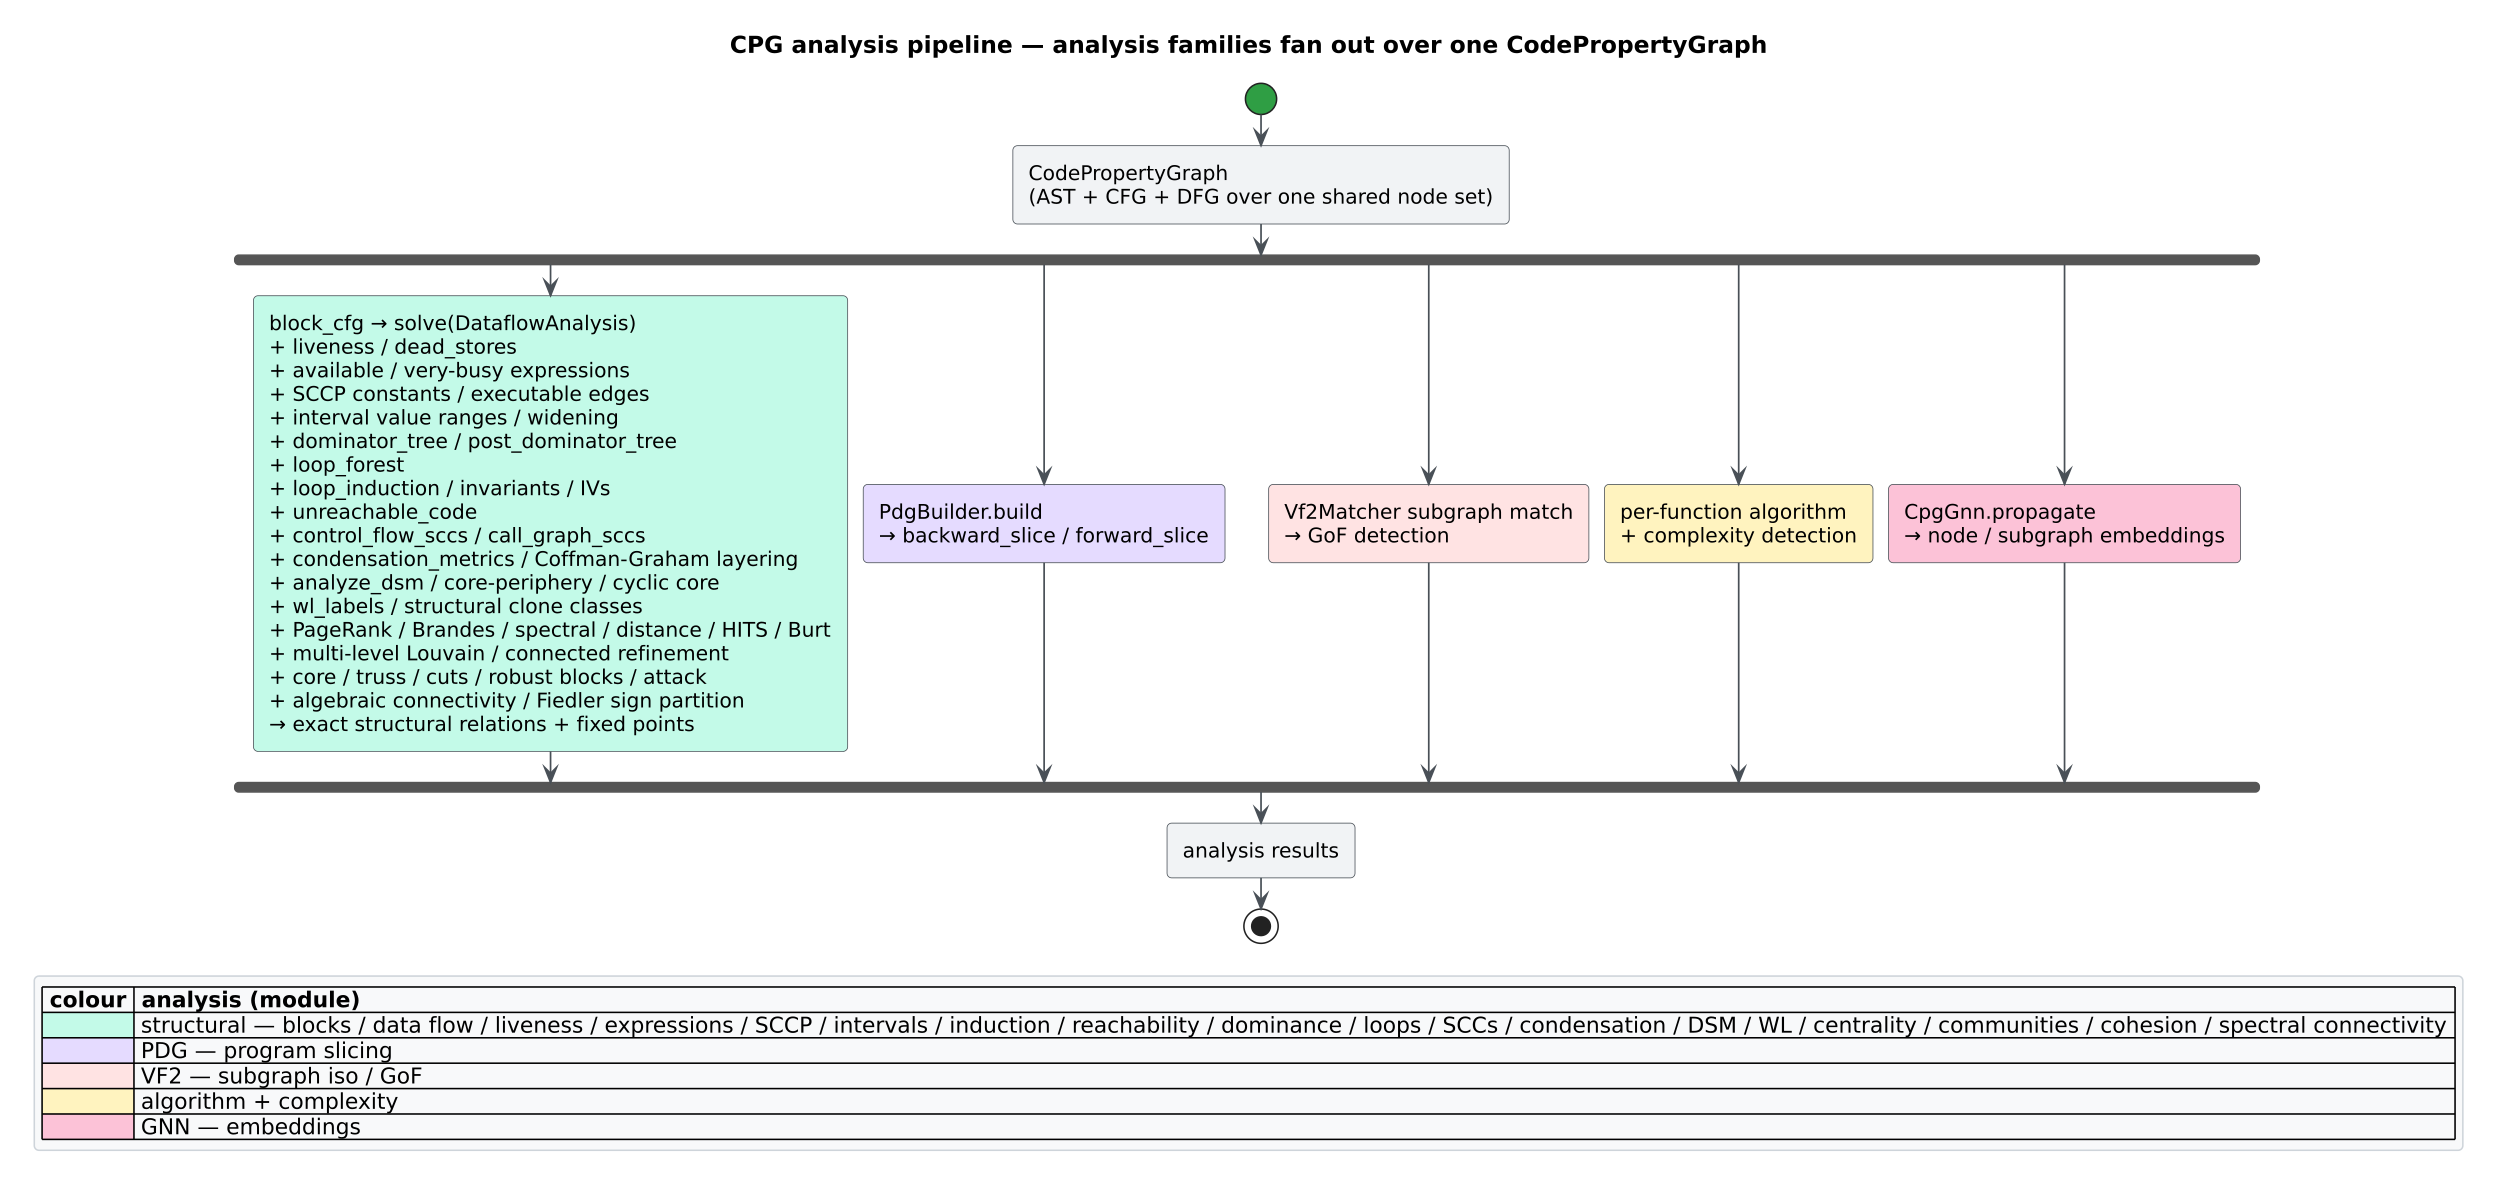
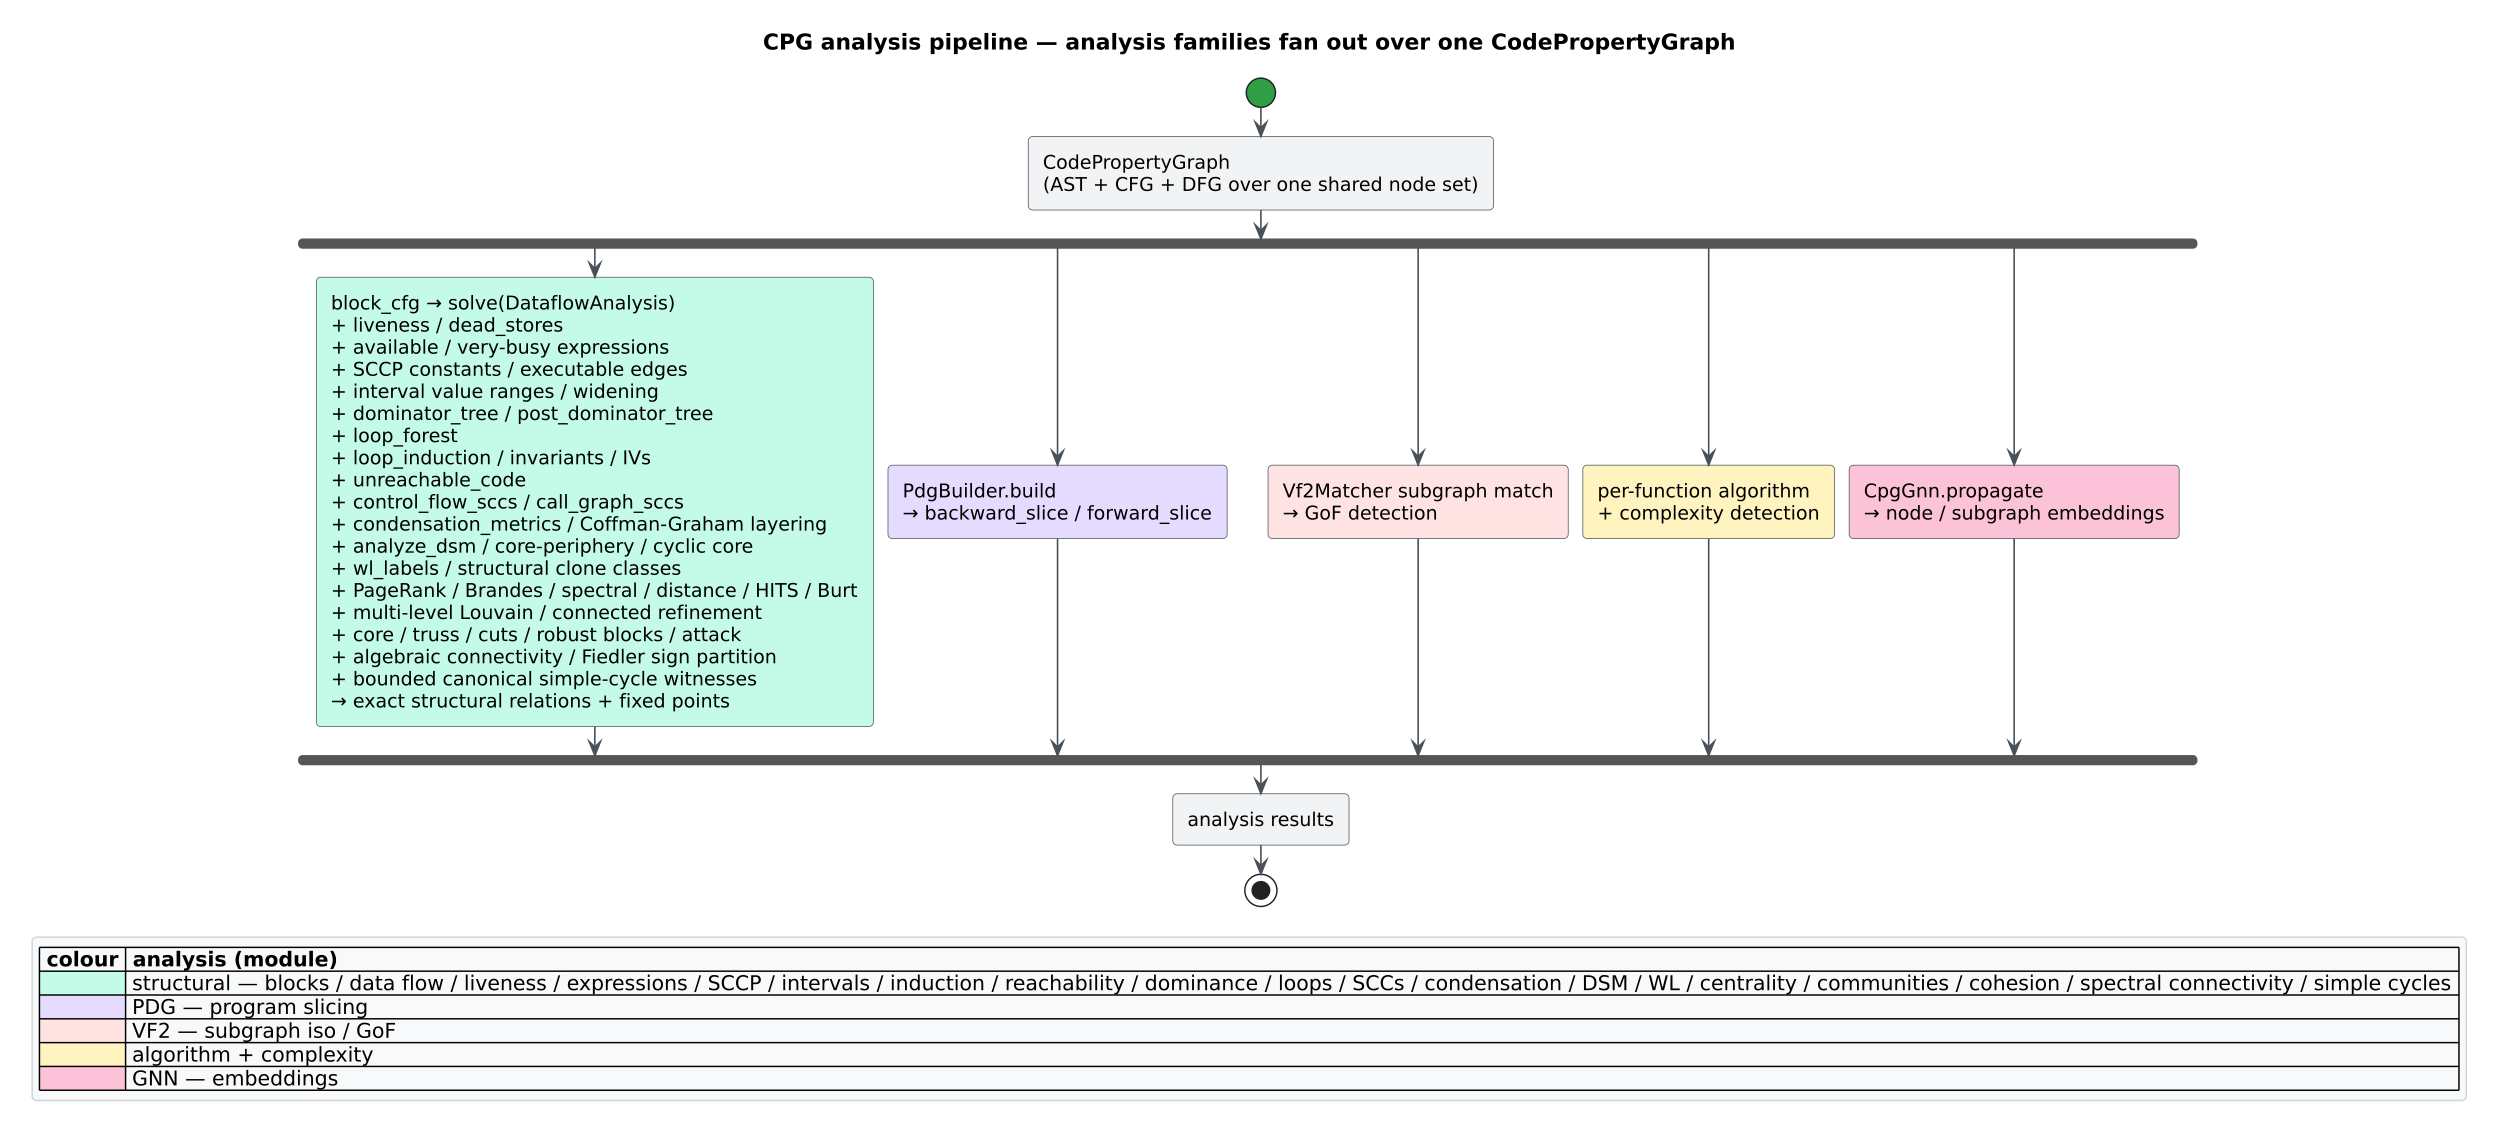
- <svg xmlns="http://www.w3.org/2000/svg" contentStyleType="text/css" data-diagram-type="ACTIVITY" height="762px" preserveAspectRatio="none" style="width:1604px;height:762px;background:#FFFFFF;" version="1.1" viewBox="0 0 1604 762" width="1604px" zoomAndPan="magnify">
+ <svg xmlns="http://www.w3.org/2000/svg" contentStyleType="text/css" data-diagram-type="ACTIVITY" height="777px" preserveAspectRatio="none" style="width:1711px;height:777px;background:#FFFFFF;" version="1.1" viewBox="0 0 1711 777" width="1711px" zoomAndPan="magnify">
  <defs />
  <g>
    <g class="title" data-source-line="2">
-       <text fill="#000000" font-family="'DejaVu Sans'" font-size="15" font-weight="700" lengthAdjust="spacing" textLength="665.662" x="468.25" y="33.923">CPG analysis pipeline — analysis families fan out over one CodePropertyGraph</text>
+       <text fill="#000000" font-family="'DejaVu Sans'" font-size="15" font-weight="700" lengthAdjust="spacing" textLength="665.662" x="522.128" y="33.923">CPG analysis pipeline — analysis families fan out over one CodePropertyGraph</text>
    </g>
-     <ellipse cx="809.081" cy="63.461" fill="#2F9E44" rx="10" ry="10" style="stroke:#222222;stroke-width:1;" />
-     <rect fill="#F1F3F5" height="50.266" rx="3" ry="3" style="stroke:#495057;stroke-width:0.5;" width="318.46" x="649.851" y="93.461" />
-     <text fill="#000000" font-family="'DejaVu Sans'" font-size="13" lengthAdjust="spacing" textLength="128.68" x="659.851" y="115.528">CodePropertyGraph</text>
-     <text fill="#000000" font-family="'DejaVu Sans'" font-size="13" lengthAdjust="spacing" textLength="298.46" x="659.851" y="130.661">(AST + CFG + DFG over one shared node set)</text>
-     <rect fill="#555555" height="6" rx="2.5" ry="2.5" style="stroke:#555555;stroke-width:1;" width="1298.927" x="150.617" y="163.727" />
-     <rect fill="#C3FAE8" height="292.391" rx="3" ry="3" style="stroke:#495057;stroke-width:0.5;" width="381.239" x="162.617" y="189.727" />
-     <text fill="#000000" font-family="'DejaVu Sans'" font-size="13" lengthAdjust="spacing" textLength="235.676" x="172.617" y="211.793">block_cfg → solve(DataflowAnalysis)</text>
-     <text fill="#000000" font-family="'DejaVu Sans'" font-size="13" lengthAdjust="spacing" textLength="159.275" x="172.617" y="226.926">+ liveness / dead_stores</text>
-     <text fill="#000000" font-family="'DejaVu Sans'" font-size="13" lengthAdjust="spacing" textLength="232.267" x="172.617" y="242.059">+ available / very-busy expressions</text>
-     <text fill="#000000" font-family="'DejaVu Sans'" font-size="13" lengthAdjust="spacing" textLength="244.74" x="172.617" y="257.192">+ SCCP constants / executable edges</text>
-     <text fill="#000000" font-family="'DejaVu Sans'" font-size="13" lengthAdjust="spacing" textLength="224.415" x="172.617" y="272.325">+ interval value ranges / widening</text>
-     <text fill="#000000" font-family="'DejaVu Sans'" font-size="13" lengthAdjust="spacing" textLength="262.285" x="172.617" y="287.457">+ dominator_tree / post_dominator_tree</text>
-     <text fill="#000000" font-family="'DejaVu Sans'" font-size="13" lengthAdjust="spacing" textLength="87.039" x="172.617" y="302.59">+ loop_forest</text>
-     <text fill="#000000" font-family="'DejaVu Sans'" font-size="13" lengthAdjust="spacing" textLength="219.019" x="172.617" y="317.723">+ loop_induction / invariants / IVs</text>
-     <text fill="#000000" font-family="'DejaVu Sans'" font-size="13" lengthAdjust="spacing" textLength="133.878" x="172.617" y="332.856">+ unreachable_code</text>
-     <text fill="#000000" font-family="'DejaVu Sans'" font-size="13" lengthAdjust="spacing" textLength="241.865" x="172.617" y="347.989">+ control_flow_sccs / call_graph_sccs</text>
-     <text fill="#000000" font-family="'DejaVu Sans'" font-size="13" lengthAdjust="spacing" textLength="339.123" x="172.617" y="363.122">+ condensation_metrics / Coffman-Graham layering</text>
-     <text fill="#000000" font-family="'DejaVu Sans'" font-size="13" lengthAdjust="spacing" textLength="289.606" x="172.617" y="378.254">+ analyze_dsm / core-periphery / cyclic core</text>
-     <text fill="#000000" font-family="'DejaVu Sans'" font-size="13" lengthAdjust="spacing" textLength="239.745" x="172.617" y="393.387">+ wl_labels / structural clone classes</text>
-     <text fill="#000000" font-family="'DejaVu Sans'" font-size="13" lengthAdjust="spacing" textLength="361.239" x="172.617" y="408.52">+ PageRank / Brandes / spectral / distance / HITS / Burt</text>
-     <text fill="#000000" font-family="'DejaVu Sans'" font-size="13" lengthAdjust="spacing" textLength="295.547" x="172.617" y="423.653">+ multi-level Louvain / connected refinement</text>
-     <text fill="#000000" font-family="'DejaVu Sans'" font-size="13" lengthAdjust="spacing" textLength="281.392" x="172.617" y="438.786">+ core / truss / cuts / robust blocks / attack</text>
-     <text fill="#000000" font-family="'DejaVu Sans'" font-size="13" lengthAdjust="spacing" textLength="306.09" x="172.617" y="453.918">+ algebraic connectivity / Fiedler sign partition</text>
-     <text fill="#000000" font-family="'DejaVu Sans'" font-size="13" lengthAdjust="spacing" textLength="273.997" x="172.617" y="469.051">→ exact structural relations + fixed points</text>
-     <rect fill="#E5DBFF" height="50.266" rx="3" ry="3" style="stroke:#495057;stroke-width:0.5;" width="232.113" x="553.856" y="310.789" />
-     <text fill="#000000" font-family="'DejaVu Sans'" font-size="13" lengthAdjust="spacing" textLength="106.418" x="563.856" y="332.856">PdgBuilder.build</text>
-     <text fill="#000000" font-family="'DejaVu Sans'" font-size="13" lengthAdjust="spacing" textLength="212.113" x="563.856" y="347.989">→ backward_slice / forward_slice</text>
-     <rect fill="#FFE3E3" height="50.266" rx="3" ry="3" style="stroke:#495057;stroke-width:0.5;" width="205.447" x="813.97" y="310.789" />
-     <text fill="#000000" font-family="'DejaVu Sans'" font-size="13" lengthAdjust="spacing" textLength="185.447" x="823.97" y="332.856">Vf2Matcher subgraph match</text>
-     <text fill="#000000" font-family="'DejaVu Sans'" font-size="13" lengthAdjust="spacing" textLength="106.057" x="823.97" y="347.989">→ GoF detection</text>
-     <rect fill="#FFF3BF" height="50.266" rx="3" ry="3" style="stroke:#495057;stroke-width:0.5;" width="172.274" x="1029.416" y="310.789" />
-     <text fill="#000000" font-family="'DejaVu Sans'" font-size="13" lengthAdjust="spacing" textLength="146.263" x="1039.416" y="332.856">per-function algorithm</text>
-     <text fill="#000000" font-family="'DejaVu Sans'" font-size="13" lengthAdjust="spacing" textLength="152.274" x="1039.416" y="347.989">+ complexity detection</text>
-     <rect fill="#FCC2D7" height="50.266" rx="3" ry="3" style="stroke:#495057;stroke-width:0.5;" width="225.855" x="1211.69" y="310.789" />
-     <text fill="#000000" font-family="'DejaVu Sans'" font-size="13" lengthAdjust="spacing" textLength="123.348" x="1221.69" y="332.856">CpgGnn.propagate</text>
-     <text fill="#000000" font-family="'DejaVu Sans'" font-size="13" lengthAdjust="spacing" textLength="205.855" x="1221.69" y="347.989">→ node / subgraph embeddings</text>
-     <rect fill="#555555" height="6" rx="2.5" ry="2.5" style="stroke:#555555;stroke-width:1;" width="1298.927" x="150.617" y="502.117" />
-     <rect fill="#F1F3F5" height="35.133" rx="3" ry="3" style="stroke:#495057;stroke-width:0.5;" width="120.604" x="748.779" y="528.117" />
-     <text fill="#000000" font-family="'DejaVu Sans'" font-size="13" lengthAdjust="spacing" textLength="100.604" x="758.779" y="550.184">analysis results</text>
-     <ellipse cx="809.081" cy="594.25" fill="none" rx="11" ry="11" style="stroke:#222222;stroke-width:1;" />
-     <ellipse cx="809.081" cy="594.25" fill="#222222" rx="6" ry="6" style="stroke:#222222;stroke-width:1;" />
-     <line style="stroke:#495057;stroke-width:1.1;" x1="809.081" x2="809.081" y1="73.461" y2="93.461" />
-     <polygon fill="#495057" points="805.081,83.461,809.081,93.461,813.081,83.461,809.081,87.461" style="stroke:#495057;stroke-width:1;stroke-linejoin:miter;stroke-miterlimit:10;" />
-     <line style="stroke:#495057;stroke-width:1.1;" x1="353.237" x2="353.237" y1="169.727" y2="189.727" />
-     <polygon fill="#495057" points="349.237,179.727,353.237,189.727,357.237,179.727,353.237,183.727" style="stroke:#495057;stroke-width:1;stroke-linejoin:miter;stroke-miterlimit:10;" />
-     <line style="stroke:#495057;stroke-width:1.1;" x1="669.913" x2="669.913" y1="169.727" y2="310.789" />
-     <polygon fill="#495057" points="665.913,300.789,669.913,310.789,673.913,300.789,669.913,304.789" style="stroke:#495057;stroke-width:1;stroke-linejoin:miter;stroke-miterlimit:10;" />
-     <line style="stroke:#495057;stroke-width:1.1;" x1="916.693" x2="916.693" y1="169.727" y2="310.789" />
-     <polygon fill="#495057" points="912.693,300.789,916.693,310.789,920.693,300.789,916.693,304.789" style="stroke:#495057;stroke-width:1;stroke-linejoin:miter;stroke-miterlimit:10;" />
-     <line style="stroke:#495057;stroke-width:1.1;" x1="1115.553" x2="1115.553" y1="169.727" y2="310.789" />
-     <polygon fill="#495057" points="1111.553,300.789,1115.553,310.789,1119.553,300.789,1115.553,304.789" style="stroke:#495057;stroke-width:1;stroke-linejoin:miter;stroke-miterlimit:10;" />
-     <line style="stroke:#495057;stroke-width:1.1;" x1="1324.617" x2="1324.617" y1="169.727" y2="310.789" />
-     <polygon fill="#495057" points="1320.617,300.789,1324.617,310.789,1328.617,300.789,1324.617,304.789" style="stroke:#495057;stroke-width:1;stroke-linejoin:miter;stroke-miterlimit:10;" />
-     <line style="stroke:#495057;stroke-width:1.1;" x1="353.237" x2="353.237" y1="482.117" y2="502.117" />
-     <polygon fill="#495057" points="349.237,492.117,353.237,502.117,357.237,492.117,353.237,496.117" style="stroke:#495057;stroke-width:1;stroke-linejoin:miter;stroke-miterlimit:10;" />
-     <line style="stroke:#495057;stroke-width:1.1;" x1="669.913" x2="669.913" y1="361.055" y2="502.117" />
-     <polygon fill="#495057" points="665.913,492.117,669.913,502.117,673.913,492.117,669.913,496.117" style="stroke:#495057;stroke-width:1;stroke-linejoin:miter;stroke-miterlimit:10;" />
-     <line style="stroke:#495057;stroke-width:1.1;" x1="916.693" x2="916.693" y1="361.055" y2="502.117" />
-     <polygon fill="#495057" points="912.693,492.117,916.693,502.117,920.693,492.117,916.693,496.117" style="stroke:#495057;stroke-width:1;stroke-linejoin:miter;stroke-miterlimit:10;" />
-     <line style="stroke:#495057;stroke-width:1.1;" x1="1115.553" x2="1115.553" y1="361.055" y2="502.117" />
-     <polygon fill="#495057" points="1111.553,492.117,1115.553,502.117,1119.553,492.117,1115.553,496.117" style="stroke:#495057;stroke-width:1;stroke-linejoin:miter;stroke-miterlimit:10;" />
-     <line style="stroke:#495057;stroke-width:1.1;" x1="1324.617" x2="1324.617" y1="361.055" y2="502.117" />
-     <polygon fill="#495057" points="1320.617,492.117,1324.617,502.117,1328.617,492.117,1324.617,496.117" style="stroke:#495057;stroke-width:1;stroke-linejoin:miter;stroke-miterlimit:10;" />
-     <line style="stroke:#495057;stroke-width:1.1;" x1="809.081" x2="809.081" y1="143.727" y2="163.727" />
-     <polygon fill="#495057" points="805.081,153.727,809.081,163.727,813.081,153.727,809.081,157.727" style="stroke:#495057;stroke-width:1;stroke-linejoin:miter;stroke-miterlimit:10;" />
-     <line style="stroke:#495057;stroke-width:1.1;" x1="809.081" x2="809.081" y1="508.117" y2="528.117" />
-     <polygon fill="#495057" points="805.081,518.117,809.081,528.117,813.081,518.117,809.081,522.117" style="stroke:#495057;stroke-width:1;stroke-linejoin:miter;stroke-miterlimit:10;" />
-     <line style="stroke:#495057;stroke-width:1.1;" x1="809.081" x2="809.081" y1="563.25" y2="583.25" />
-     <polygon fill="#495057" points="805.081,573.25,809.081,583.25,813.081,573.25,809.081,577.25" style="stroke:#495057;stroke-width:1;stroke-linejoin:miter;stroke-miterlimit:10;" />
-     <g class="legend" data-source-line="40">
-       <rect fill="#F8F9FA" height="111.781" rx="3" ry="3" style="stroke:#CED4DA;stroke-width:1;" width="1558.162" x="22" y="626.25" />
-       <text fill="#000000" font-family="'DejaVu Sans'" font-size="14" font-weight="700" lengthAdjust="spacing" textLength="49.205" x="31.874" y="646.245">colour</text>
-       <text fill="#000000" font-family="'DejaVu Sans'" font-size="14" font-weight="700" lengthAdjust="spacing" textLength="140.41" x="90.827" y="646.245">analysis (module)</text>
-       <rect fill="#C3FAE8" height="16.297" style="stroke:none;stroke-width:1;" width="58.953" x="27" y="649.547" />
-       <text fill="#000000" font-family="'DejaVu Sans'" font-size="14" lengthAdjust="spacing" textLength="4.45" x="27" y="662.542"> </text>
-       <text fill="#000000" font-family="'DejaVu Sans'" font-size="14" lengthAdjust="spacing" textLength="1480.309" x="90.403" y="662.542">structural — blocks / data flow / liveness / expressions / SCCP / intervals / induction / reachability / dominance / loops / SCCs / condensation / DSM / WL / centrality / communities / cohesion / spectral connectivity</text>
-       <rect fill="#E5DBFF" height="16.297" style="stroke:none;stroke-width:1;" width="58.953" x="27" y="665.844" />
-       <text fill="#000000" font-family="'DejaVu Sans'" font-size="14" lengthAdjust="spacing" textLength="4.45" x="27" y="678.839"> </text>
-       <text fill="#000000" font-family="'DejaVu Sans'" font-size="14" lengthAdjust="spacing" textLength="161.909" x="90.403" y="678.839">PDG — program slicing</text>
-       <rect fill="#FFE3E3" height="16.297" style="stroke:none;stroke-width:1;" width="58.953" x="27" y="682.141" />
-       <text fill="#000000" font-family="'DejaVu Sans'" font-size="14" lengthAdjust="spacing" textLength="4.45" x="27" y="695.136"> </text>
-       <text fill="#000000" font-family="'DejaVu Sans'" font-size="14" lengthAdjust="spacing" textLength="180.756" x="90.403" y="695.136">VF2 — subgraph iso / GoF</text>
-       <rect fill="#FFF3BF" height="16.297" style="stroke:none;stroke-width:1;" width="58.953" x="27" y="698.438" />
-       <text fill="#000000" font-family="'DejaVu Sans'" font-size="14" lengthAdjust="spacing" textLength="4.45" x="27" y="711.433"> </text>
-       <text fill="#000000" font-family="'DejaVu Sans'" font-size="14" lengthAdjust="spacing" textLength="165.436" x="90.403" y="711.433">algorithm + complexity</text>
-       <rect fill="#FCC2D7" height="16.297" style="stroke:none;stroke-width:1;" width="58.953" x="27" y="714.734" />
-       <text fill="#000000" font-family="'DejaVu Sans'" font-size="14" lengthAdjust="spacing" textLength="4.45" x="27" y="727.73"> </text>
-       <text fill="#000000" font-family="'DejaVu Sans'" font-size="14" lengthAdjust="spacing" textLength="141.162" x="90.403" y="727.73">GNN — embeddings</text>
-       <line style="stroke:#000000;stroke-width:1;" x1="27" x2="1575.162" y1="633.25" y2="633.25" />
-       <line style="stroke:#000000;stroke-width:1;" x1="27" x2="1575.162" y1="649.547" y2="649.547" />
-       <line style="stroke:#000000;stroke-width:1;" x1="27" x2="1575.162" y1="665.844" y2="665.844" />
-       <line style="stroke:#000000;stroke-width:1;" x1="27" x2="1575.162" y1="682.141" y2="682.141" />
-       <line style="stroke:#000000;stroke-width:1;" x1="27" x2="1575.162" y1="698.438" y2="698.438" />
-       <line style="stroke:#000000;stroke-width:1;" x1="27" x2="1575.162" y1="714.734" y2="714.734" />
-       <line style="stroke:#000000;stroke-width:1;" x1="27" x2="1575.162" y1="731.031" y2="731.031" />
-       <line style="stroke:#000000;stroke-width:1;" x1="27" x2="27" y1="633.25" y2="731.031" />
-       <line style="stroke:#000000;stroke-width:1;" x1="85.953" x2="85.953" y1="633.25" y2="731.031" />
-       <line style="stroke:#000000;stroke-width:1;" x1="1575.162" x2="1575.162" y1="633.25" y2="731.031" />
+     <ellipse cx="862.958" cy="63.461" fill="#2F9E44" rx="10" ry="10" style="stroke:#222222;stroke-width:1;" />
+     <rect fill="#F1F3F5" height="50.266" rx="3" ry="3" style="stroke:#495057;stroke-width:0.5;" width="318.46" x="703.728" y="93.461" />
+     <text fill="#000000" font-family="'DejaVu Sans'" font-size="13" lengthAdjust="spacing" textLength="128.68" x="713.728" y="115.528">CodePropertyGraph</text>
+     <text fill="#000000" font-family="'DejaVu Sans'" font-size="13" lengthAdjust="spacing" textLength="298.46" x="713.728" y="130.661">(AST + CFG + DFG over one shared node set)</text>
+     <rect fill="#555555" height="6" rx="2.5" ry="2.5" style="stroke:#555555;stroke-width:1;" width="1298.927" x="204.495" y="163.727" />
+     <rect fill="#C3FAE8" height="307.523" rx="3" ry="3" style="stroke:#495057;stroke-width:0.5;" width="381.239" x="216.495" y="189.727" />
+     <text fill="#000000" font-family="'DejaVu Sans'" font-size="13" lengthAdjust="spacing" textLength="235.676" x="226.495" y="211.793">block_cfg → solve(DataflowAnalysis)</text>
+     <text fill="#000000" font-family="'DejaVu Sans'" font-size="13" lengthAdjust="spacing" textLength="159.275" x="226.495" y="226.926">+ liveness / dead_stores</text>
+     <text fill="#000000" font-family="'DejaVu Sans'" font-size="13" lengthAdjust="spacing" textLength="232.267" x="226.495" y="242.059">+ available / very-busy expressions</text>
+     <text fill="#000000" font-family="'DejaVu Sans'" font-size="13" lengthAdjust="spacing" textLength="244.74" x="226.495" y="257.192">+ SCCP constants / executable edges</text>
+     <text fill="#000000" font-family="'DejaVu Sans'" font-size="13" lengthAdjust="spacing" textLength="224.415" x="226.495" y="272.325">+ interval value ranges / widening</text>
+     <text fill="#000000" font-family="'DejaVu Sans'" font-size="13" lengthAdjust="spacing" textLength="262.285" x="226.495" y="287.457">+ dominator_tree / post_dominator_tree</text>
+     <text fill="#000000" font-family="'DejaVu Sans'" font-size="13" lengthAdjust="spacing" textLength="87.039" x="226.495" y="302.59">+ loop_forest</text>
+     <text fill="#000000" font-family="'DejaVu Sans'" font-size="13" lengthAdjust="spacing" textLength="219.019" x="226.495" y="317.723">+ loop_induction / invariants / IVs</text>
+     <text fill="#000000" font-family="'DejaVu Sans'" font-size="13" lengthAdjust="spacing" textLength="133.878" x="226.495" y="332.856">+ unreachable_code</text>
+     <text fill="#000000" font-family="'DejaVu Sans'" font-size="13" lengthAdjust="spacing" textLength="241.865" x="226.495" y="347.989">+ control_flow_sccs / call_graph_sccs</text>
+     <text fill="#000000" font-family="'DejaVu Sans'" font-size="13" lengthAdjust="spacing" textLength="339.123" x="226.495" y="363.122">+ condensation_metrics / Coffman-Graham layering</text>
+     <text fill="#000000" font-family="'DejaVu Sans'" font-size="13" lengthAdjust="spacing" textLength="289.606" x="226.495" y="378.254">+ analyze_dsm / core-periphery / cyclic core</text>
+     <text fill="#000000" font-family="'DejaVu Sans'" font-size="13" lengthAdjust="spacing" textLength="239.745" x="226.495" y="393.387">+ wl_labels / structural clone classes</text>
+     <text fill="#000000" font-family="'DejaVu Sans'" font-size="13" lengthAdjust="spacing" textLength="361.239" x="226.495" y="408.52">+ PageRank / Brandes / spectral / distance / HITS / Burt</text>
+     <text fill="#000000" font-family="'DejaVu Sans'" font-size="13" lengthAdjust="spacing" textLength="295.547" x="226.495" y="423.653">+ multi-level Louvain / connected refinement</text>
+     <text fill="#000000" font-family="'DejaVu Sans'" font-size="13" lengthAdjust="spacing" textLength="281.392" x="226.495" y="438.786">+ core / truss / cuts / robust blocks / attack</text>
+     <text fill="#000000" font-family="'DejaVu Sans'" font-size="13" lengthAdjust="spacing" textLength="306.09" x="226.495" y="453.918">+ algebraic connectivity / Fiedler sign partition</text>
+     <text fill="#000000" font-family="'DejaVu Sans'" font-size="13" lengthAdjust="spacing" textLength="291.586" x="226.495" y="469.051">+ bounded canonical simple-cycle witnesses</text>
+     <text fill="#000000" font-family="'DejaVu Sans'" font-size="13" lengthAdjust="spacing" textLength="273.997" x="226.495" y="484.184">→ exact structural relations + fixed points</text>
+     <rect fill="#E5DBFF" height="50.266" rx="3" ry="3" style="stroke:#495057;stroke-width:0.5;" width="232.113" x="607.734" y="318.356" />
+     <text fill="#000000" font-family="'DejaVu Sans'" font-size="13" lengthAdjust="spacing" textLength="106.418" x="617.734" y="340.422">PdgBuilder.build</text>
+     <text fill="#000000" font-family="'DejaVu Sans'" font-size="13" lengthAdjust="spacing" textLength="212.113" x="617.734" y="355.555">→ backward_slice / forward_slice</text>
+     <rect fill="#FFE3E3" height="50.266" rx="3" ry="3" style="stroke:#495057;stroke-width:0.5;" width="205.447" x="867.847" y="318.356" />
+     <text fill="#000000" font-family="'DejaVu Sans'" font-size="13" lengthAdjust="spacing" textLength="185.447" x="877.847" y="340.422">Vf2Matcher subgraph match</text>
+     <text fill="#000000" font-family="'DejaVu Sans'" font-size="13" lengthAdjust="spacing" textLength="106.057" x="877.847" y="355.555">→ GoF detection</text>
+     <rect fill="#FFF3BF" height="50.266" rx="3" ry="3" style="stroke:#495057;stroke-width:0.5;" width="172.274" x="1083.294" y="318.356" />
+     <text fill="#000000" font-family="'DejaVu Sans'" font-size="13" lengthAdjust="spacing" textLength="146.263" x="1093.294" y="340.422">per-function algorithm</text>
+     <text fill="#000000" font-family="'DejaVu Sans'" font-size="13" lengthAdjust="spacing" textLength="152.274" x="1093.294" y="355.555">+ complexity detection</text>
+     <rect fill="#FCC2D7" height="50.266" rx="3" ry="3" style="stroke:#495057;stroke-width:0.5;" width="225.855" x="1265.568" y="318.356" />
+     <text fill="#000000" font-family="'DejaVu Sans'" font-size="13" lengthAdjust="spacing" textLength="123.348" x="1275.568" y="340.422">CpgGnn.propagate</text>
+     <text fill="#000000" font-family="'DejaVu Sans'" font-size="13" lengthAdjust="spacing" textLength="205.855" x="1275.568" y="355.555">→ node / subgraph embeddings</text>
+     <rect fill="#555555" height="6" rx="2.5" ry="2.5" style="stroke:#555555;stroke-width:1;" width="1298.927" x="204.495" y="517.25" />
+     <rect fill="#F1F3F5" height="35.133" rx="3" ry="3" style="stroke:#495057;stroke-width:0.5;" width="120.604" x="802.657" y="543.25" />
+     <text fill="#000000" font-family="'DejaVu Sans'" font-size="13" lengthAdjust="spacing" textLength="100.604" x="812.657" y="565.317">analysis results</text>
+     <ellipse cx="862.958" cy="609.383" fill="none" rx="11" ry="11" style="stroke:#222222;stroke-width:1;" />
+     <ellipse cx="862.958" cy="609.383" fill="#222222" rx="6" ry="6" style="stroke:#222222;stroke-width:1;" />
+     <line style="stroke:#495057;stroke-width:1.1;" x1="862.958" x2="862.958" y1="73.461" y2="93.461" />
+     <polygon fill="#495057" points="858.958,83.461,862.958,93.461,866.958,83.461,862.958,87.461" style="stroke:#495057;stroke-width:1;stroke-linejoin:miter;stroke-miterlimit:10;" />
+     <line style="stroke:#495057;stroke-width:1.1;" x1="407.114" x2="407.114" y1="169.727" y2="189.727" />
+     <polygon fill="#495057" points="403.114,179.727,407.114,189.727,411.114,179.727,407.114,183.727" style="stroke:#495057;stroke-width:1;stroke-linejoin:miter;stroke-miterlimit:10;" />
+     <line style="stroke:#495057;stroke-width:1.1;" x1="723.79" x2="723.79" y1="169.727" y2="318.356" />
+     <polygon fill="#495057" points="719.79,308.356,723.79,318.356,727.79,308.356,723.79,312.356" style="stroke:#495057;stroke-width:1;stroke-linejoin:miter;stroke-miterlimit:10;" />
+     <line style="stroke:#495057;stroke-width:1.1;" x1="970.57" x2="970.57" y1="169.727" y2="318.356" />
+     <polygon fill="#495057" points="966.57,308.356,970.57,318.356,974.57,308.356,970.57,312.356" style="stroke:#495057;stroke-width:1;stroke-linejoin:miter;stroke-miterlimit:10;" />
+     <line style="stroke:#495057;stroke-width:1.1;" x1="1169.431" x2="1169.431" y1="169.727" y2="318.356" />
+     <polygon fill="#495057" points="1165.431,308.356,1169.431,318.356,1173.431,308.356,1169.431,312.356" style="stroke:#495057;stroke-width:1;stroke-linejoin:miter;stroke-miterlimit:10;" />
+     <line style="stroke:#495057;stroke-width:1.1;" x1="1378.495" x2="1378.495" y1="169.727" y2="318.356" />
+     <polygon fill="#495057" points="1374.495,308.356,1378.495,318.356,1382.495,308.356,1378.495,312.356" style="stroke:#495057;stroke-width:1;stroke-linejoin:miter;stroke-miterlimit:10;" />
+     <line style="stroke:#495057;stroke-width:1.1;" x1="407.114" x2="407.114" y1="497.25" y2="517.25" />
+     <polygon fill="#495057" points="403.114,507.25,407.114,517.25,411.114,507.25,407.114,511.25" style="stroke:#495057;stroke-width:1;stroke-linejoin:miter;stroke-miterlimit:10;" />
+     <line style="stroke:#495057;stroke-width:1.1;" x1="723.79" x2="723.79" y1="368.621" y2="517.25" />
+     <polygon fill="#495057" points="719.79,507.25,723.79,517.25,727.79,507.25,723.79,511.25" style="stroke:#495057;stroke-width:1;stroke-linejoin:miter;stroke-miterlimit:10;" />
+     <line style="stroke:#495057;stroke-width:1.1;" x1="970.57" x2="970.57" y1="368.621" y2="517.25" />
+     <polygon fill="#495057" points="966.57,507.25,970.57,517.25,974.57,507.25,970.57,511.25" style="stroke:#495057;stroke-width:1;stroke-linejoin:miter;stroke-miterlimit:10;" />
+     <line style="stroke:#495057;stroke-width:1.1;" x1="1169.431" x2="1169.431" y1="368.621" y2="517.25" />
+     <polygon fill="#495057" points="1165.431,507.25,1169.431,517.25,1173.431,507.25,1169.431,511.25" style="stroke:#495057;stroke-width:1;stroke-linejoin:miter;stroke-miterlimit:10;" />
+     <line style="stroke:#495057;stroke-width:1.1;" x1="1378.495" x2="1378.495" y1="368.621" y2="517.25" />
+     <polygon fill="#495057" points="1374.495,507.25,1378.495,517.25,1382.495,507.25,1378.495,511.25" style="stroke:#495057;stroke-width:1;stroke-linejoin:miter;stroke-miterlimit:10;" />
+     <line style="stroke:#495057;stroke-width:1.1;" x1="862.958" x2="862.958" y1="143.727" y2="163.727" />
+     <polygon fill="#495057" points="858.958,153.727,862.958,163.727,866.958,153.727,862.958,157.727" style="stroke:#495057;stroke-width:1;stroke-linejoin:miter;stroke-miterlimit:10;" />
+     <line style="stroke:#495057;stroke-width:1.1;" x1="862.958" x2="862.958" y1="523.25" y2="543.25" />
+     <polygon fill="#495057" points="858.958,533.25,862.958,543.25,866.958,533.25,862.958,537.25" style="stroke:#495057;stroke-width:1;stroke-linejoin:miter;stroke-miterlimit:10;" />
+     <line style="stroke:#495057;stroke-width:1.1;" x1="862.958" x2="862.958" y1="578.383" y2="598.383" />
+     <polygon fill="#495057" points="858.958,588.383,862.958,598.383,866.958,588.383,862.958,592.383" style="stroke:#495057;stroke-width:1;stroke-linejoin:miter;stroke-miterlimit:10;" />
+     <g class="legend" data-source-line="41">
+       <rect fill="#F8F9FA" height="111.781" rx="3" ry="3" style="stroke:#CED4DA;stroke-width:1;" width="1665.917" x="22" y="641.383" />
+       <text fill="#000000" font-family="'DejaVu Sans'" font-size="14" font-weight="700" lengthAdjust="spacing" textLength="49.205" x="31.874" y="661.378">colour</text>
+       <text fill="#000000" font-family="'DejaVu Sans'" font-size="14" font-weight="700" lengthAdjust="spacing" textLength="140.41" x="90.827" y="661.378">analysis (module)</text>
+       <rect fill="#C3FAE8" height="16.297" style="stroke:none;stroke-width:1;" width="58.953" x="27" y="664.68" />
+       <text fill="#000000" font-family="'DejaVu Sans'" font-size="14" lengthAdjust="spacing" textLength="4.45" x="27" y="677.675"> </text>
+       <text fill="#000000" font-family="'DejaVu Sans'" font-size="14" lengthAdjust="spacing" textLength="1588.063" x="90.403" y="677.675">structural — blocks / data flow / liveness / expressions / SCCP / intervals / induction / reachability / dominance / loops / SCCs / condensation / DSM / WL / centrality / communities / cohesion / spectral connectivity / simple cycles</text>
+       <rect fill="#E5DBFF" height="16.297" style="stroke:none;stroke-width:1;" width="58.953" x="27" y="680.977" />
+       <text fill="#000000" font-family="'DejaVu Sans'" font-size="14" lengthAdjust="spacing" textLength="4.45" x="27" y="693.972"> </text>
+       <text fill="#000000" font-family="'DejaVu Sans'" font-size="14" lengthAdjust="spacing" textLength="161.909" x="90.403" y="693.972">PDG — program slicing</text>
+       <rect fill="#FFE3E3" height="16.297" style="stroke:none;stroke-width:1;" width="58.953" x="27" y="697.273" />
+       <text fill="#000000" font-family="'DejaVu Sans'" font-size="14" lengthAdjust="spacing" textLength="4.45" x="27" y="710.269"> </text>
+       <text fill="#000000" font-family="'DejaVu Sans'" font-size="14" lengthAdjust="spacing" textLength="180.756" x="90.403" y="710.269">VF2 — subgraph iso / GoF</text>
+       <rect fill="#FFF3BF" height="16.297" style="stroke:none;stroke-width:1;" width="58.953" x="27" y="713.57" />
+       <text fill="#000000" font-family="'DejaVu Sans'" font-size="14" lengthAdjust="spacing" textLength="4.45" x="27" y="726.565"> </text>
+       <text fill="#000000" font-family="'DejaVu Sans'" font-size="14" lengthAdjust="spacing" textLength="165.436" x="90.403" y="726.565">algorithm + complexity</text>
+       <rect fill="#FCC2D7" height="16.297" style="stroke:none;stroke-width:1;" width="58.953" x="27" y="729.867" />
+       <text fill="#000000" font-family="'DejaVu Sans'" font-size="14" lengthAdjust="spacing" textLength="4.45" x="27" y="742.862"> </text>
+       <text fill="#000000" font-family="'DejaVu Sans'" font-size="14" lengthAdjust="spacing" textLength="141.162" x="90.403" y="742.862">GNN — embeddings</text>
+       <line style="stroke:#000000;stroke-width:1;" x1="27" x2="1682.917" y1="648.383" y2="648.383" />
+       <line style="stroke:#000000;stroke-width:1;" x1="27" x2="1682.917" y1="664.68" y2="664.68" />
+       <line style="stroke:#000000;stroke-width:1;" x1="27" x2="1682.917" y1="680.977" y2="680.977" />
+       <line style="stroke:#000000;stroke-width:1;" x1="27" x2="1682.917" y1="697.273" y2="697.273" />
+       <line style="stroke:#000000;stroke-width:1;" x1="27" x2="1682.917" y1="713.57" y2="713.57" />
+       <line style="stroke:#000000;stroke-width:1;" x1="27" x2="1682.917" y1="729.867" y2="729.867" />
+       <line style="stroke:#000000;stroke-width:1;" x1="27" x2="1682.917" y1="746.164" y2="746.164" />
+       <line style="stroke:#000000;stroke-width:1;" x1="27" x2="27" y1="648.383" y2="746.164" />
+       <line style="stroke:#000000;stroke-width:1;" x1="85.953" x2="85.953" y1="648.383" y2="746.164" />
+       <line style="stroke:#000000;stroke-width:1;" x1="1682.917" x2="1682.917" y1="648.383" y2="746.164" />
    </g>
  </g>
</svg>
